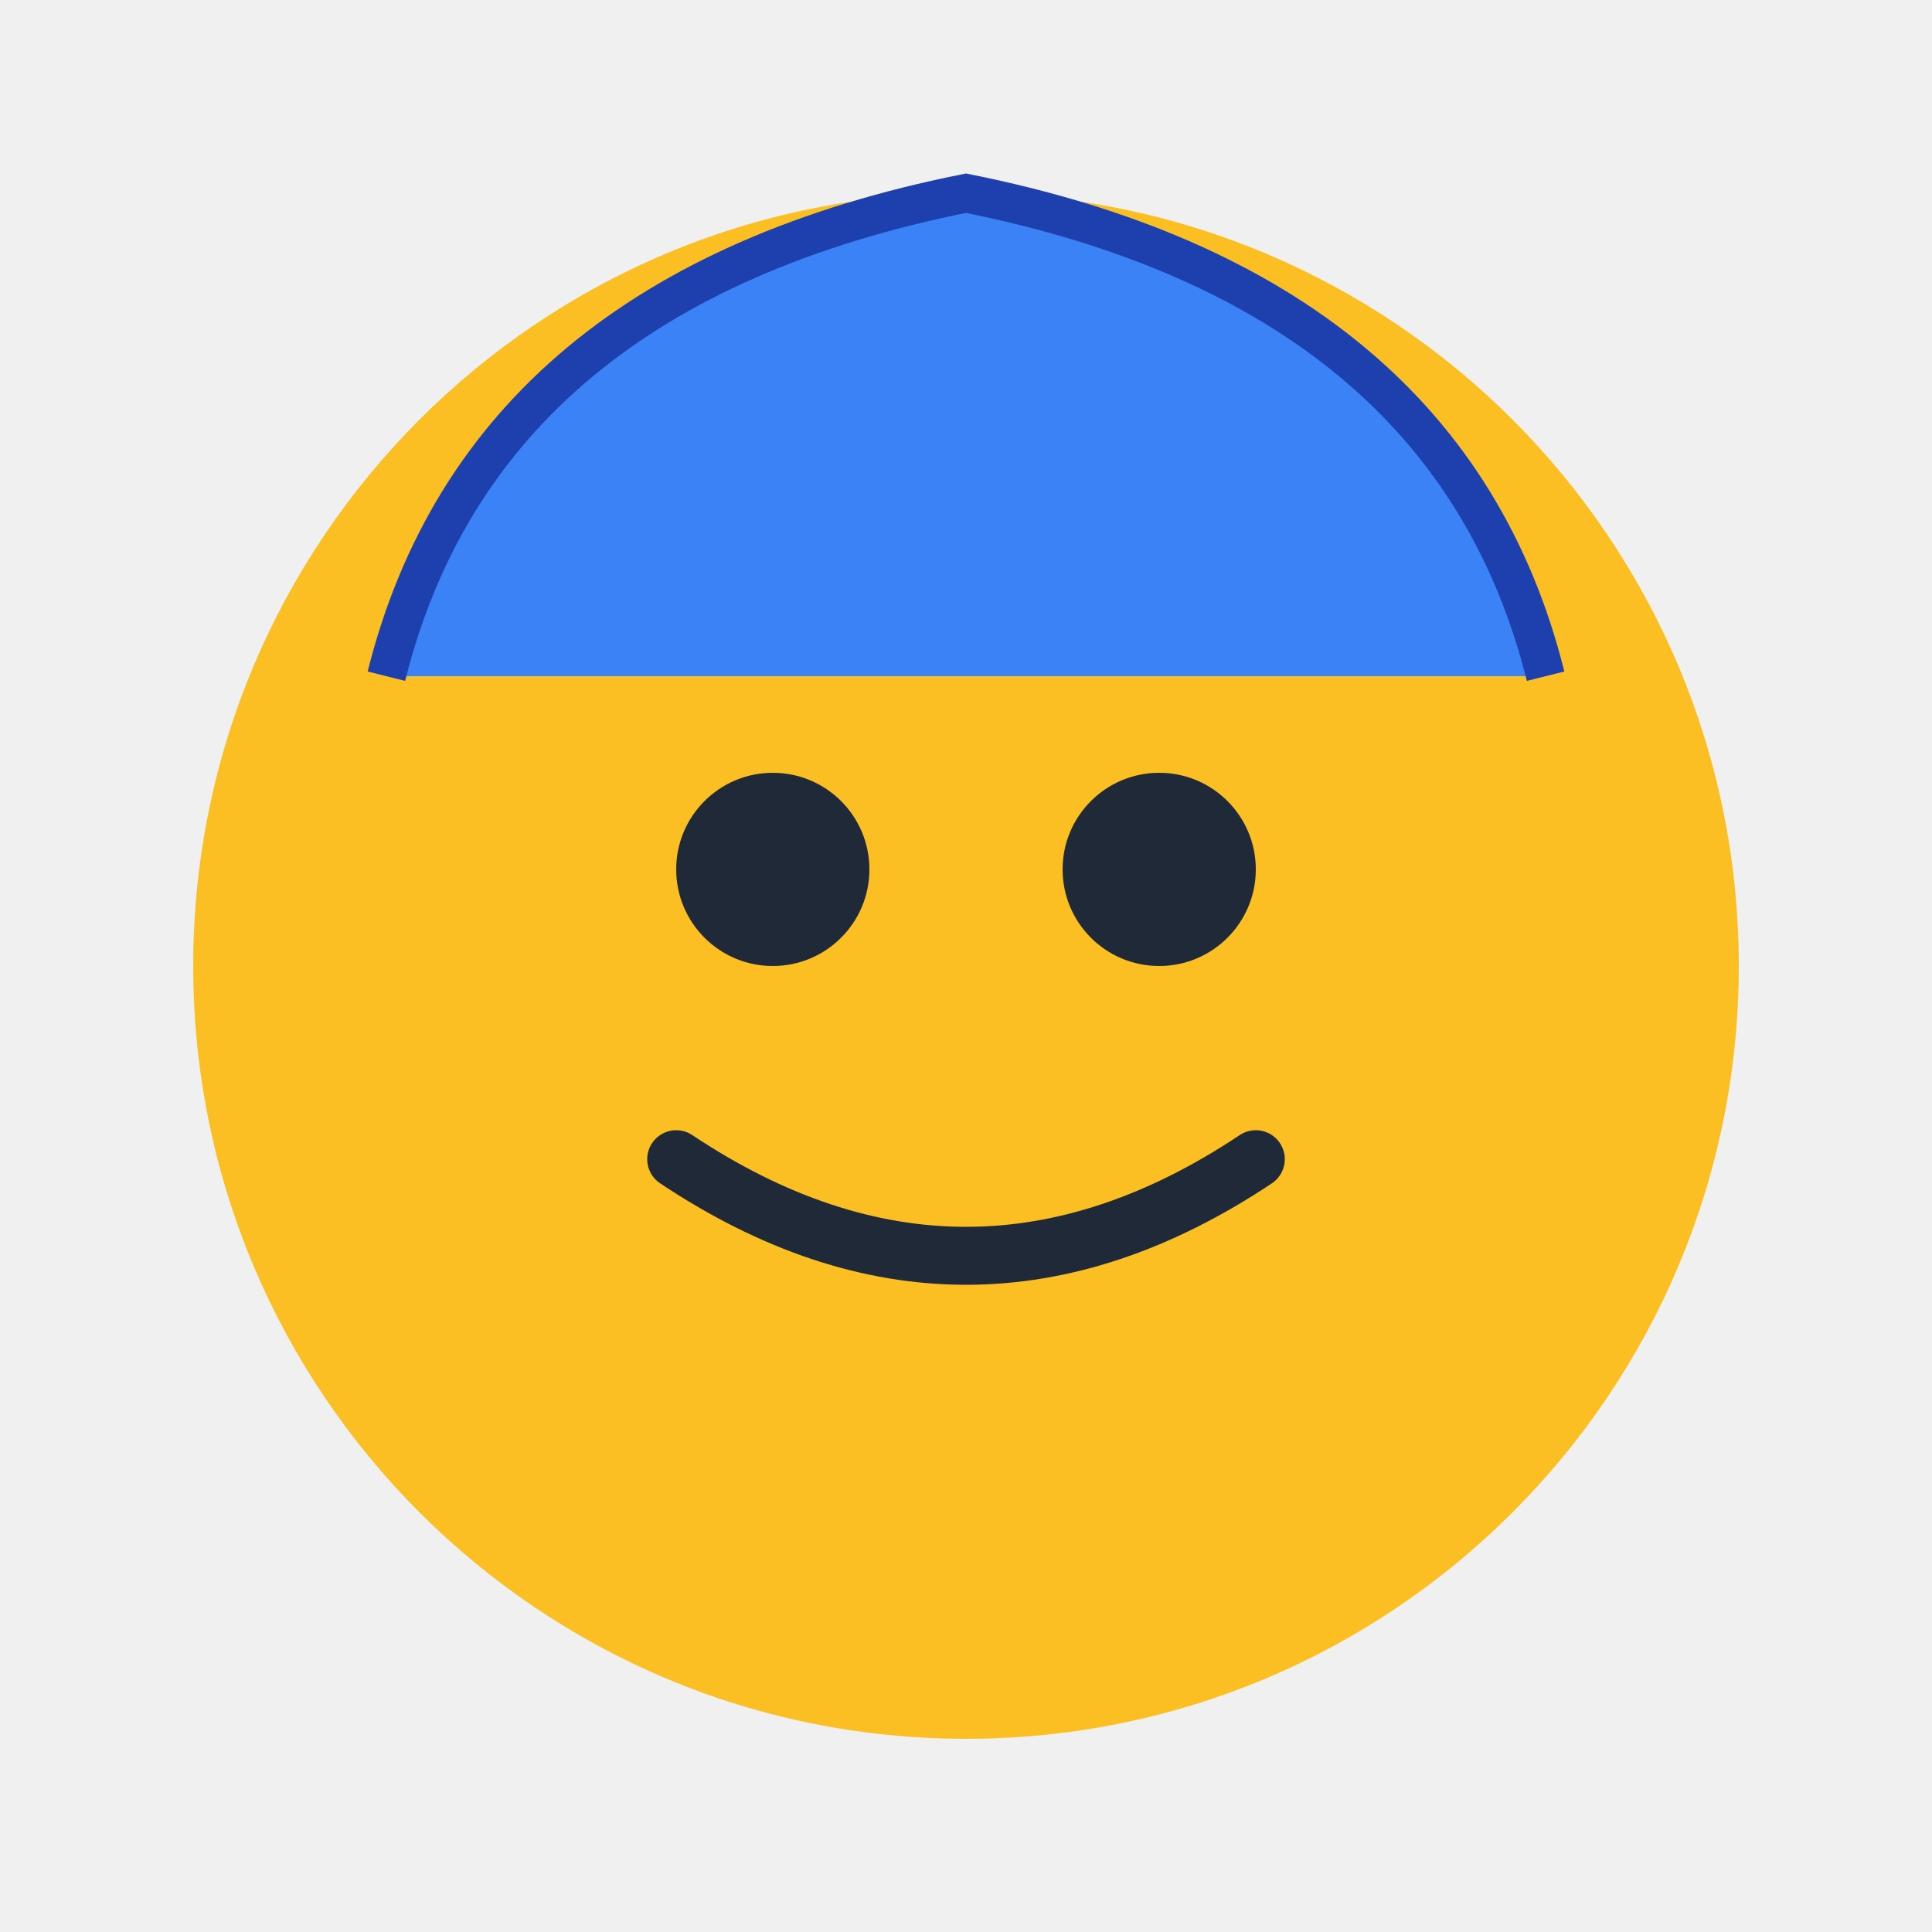
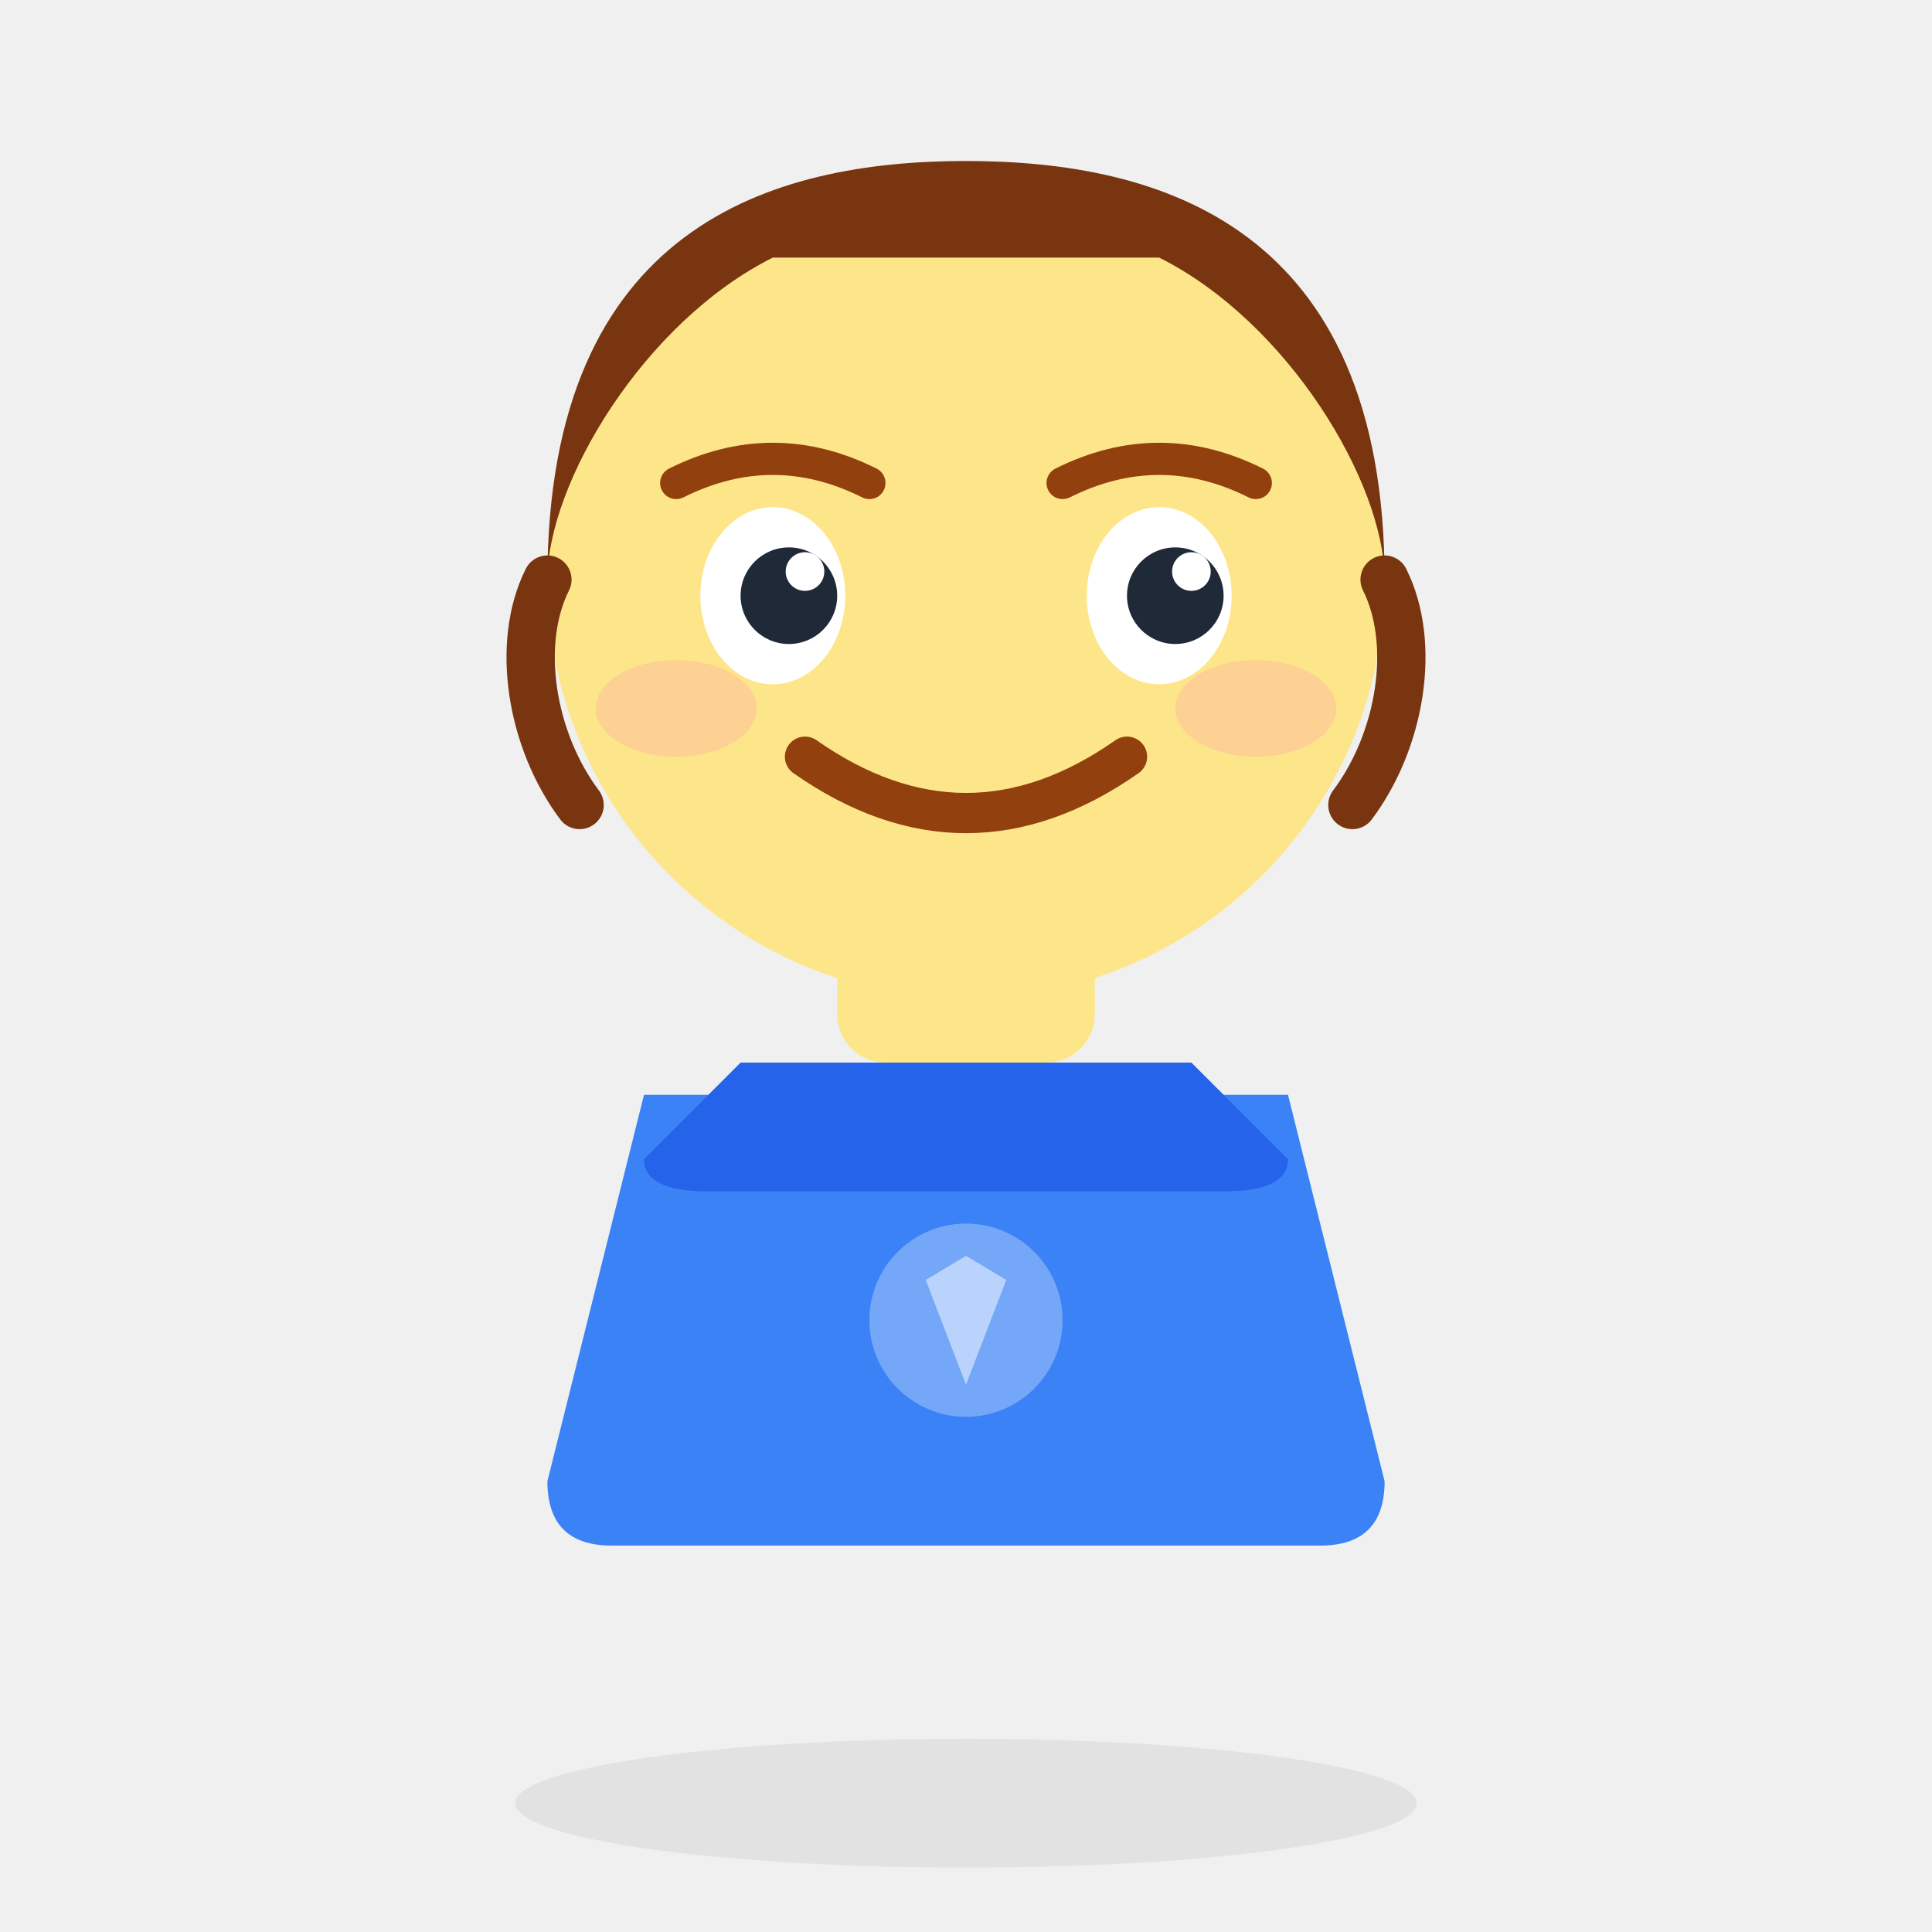
- <svg xmlns="http://www.w3.org/2000/svg" width="100" height="100">
-   <circle cx="50" cy="50" r="40" fill="#fbbf24" />
-   <circle cx="40" cy="45" r="5" fill="#1f2937" />
-   <circle cx="60" cy="45" r="5" fill="#1f2937" />
-   <path d="M 35 60 Q 50 70 65 60" stroke="#1f2937" stroke-width="3" fill="none" stroke-linecap="round" />
-   <path d="M 20 35 Q 25 15 50 10 Q 75 15 80 35" fill="#3b82f6" stroke="#1e40af" stroke-width="2" />
+ <svg xmlns="http://www.w3.org/2000/svg" viewBox="0 0 120 120" fill="none">
+   <ellipse cx="60" cy="112" rx="28" ry="4" fill="rgba(0,0,0,0.06)" />
+   <path d="M40 68 L34 92 Q34 96 38 96 L82 96 Q86 96 86 92 L80 68" fill="#3B82F6" />
+   <path d="M46 66 L40 72 Q40 74 44 74 L76 74 Q80 74 80 72 L74 66Z" fill="#2563EB" />
+   <rect x="52" y="52" width="16" height="14" rx="3" fill="#FDE68A" />
+   <circle cx="60" cy="36" r="26" fill="#FDE68A" />
+   <path d="M34 36 C34 14 48 10 60 10 C72 10 86 14 86 36 C86 30 80 20 72 16 L48 16 C40 20 34 30 34 36Z" fill="#78350F" />
+   <path d="M34 36 C32 40 33 46 36 50" stroke="#78350F" stroke-width="3" fill="none" stroke-linecap="round" />
+   <path d="M86 36 C88 40 87 46 84 50" stroke="#78350F" stroke-width="3" fill="none" stroke-linecap="round" />
+   <path d="M42 30 Q48 27 54 30" stroke="#92400E" stroke-width="2" fill="none" stroke-linecap="round" />
+   <path d="M66 30 Q72 27 78 30" stroke="#92400E" stroke-width="2" fill="none" stroke-linecap="round" />
+   <ellipse cx="48" cy="37" rx="4.5" ry="5.5" fill="white" />
+   <ellipse cx="72" cy="37" rx="4.5" ry="5.5" fill="white" />
+   <circle cx="49" cy="37" r="3" fill="#1F2937" />
+   <circle cx="73" cy="37" r="3" fill="#1F2937" />
+   <circle cx="50" cy="35.5" r="1.2" fill="white" />
+   <circle cx="74" cy="35.5" r="1.2" fill="white" />
+   <path d="M50 47 Q60 54 70 47" stroke="#92400E" stroke-width="2.5" fill="none" stroke-linecap="round" />
+   <ellipse cx="42" cy="44" rx="5" ry="3" fill="#FCA5A5" opacity="0.35" />
+   <ellipse cx="78" cy="44" rx="5" ry="3" fill="#FCA5A5" opacity="0.35" />
+   <circle cx="60" cy="82" r="6" fill="white" opacity="0.3" />
+   <path d="M57.5 79.5 L60 78 L62.5 79.5 L60 86Z" fill="white" opacity="0.5" />
</svg>
